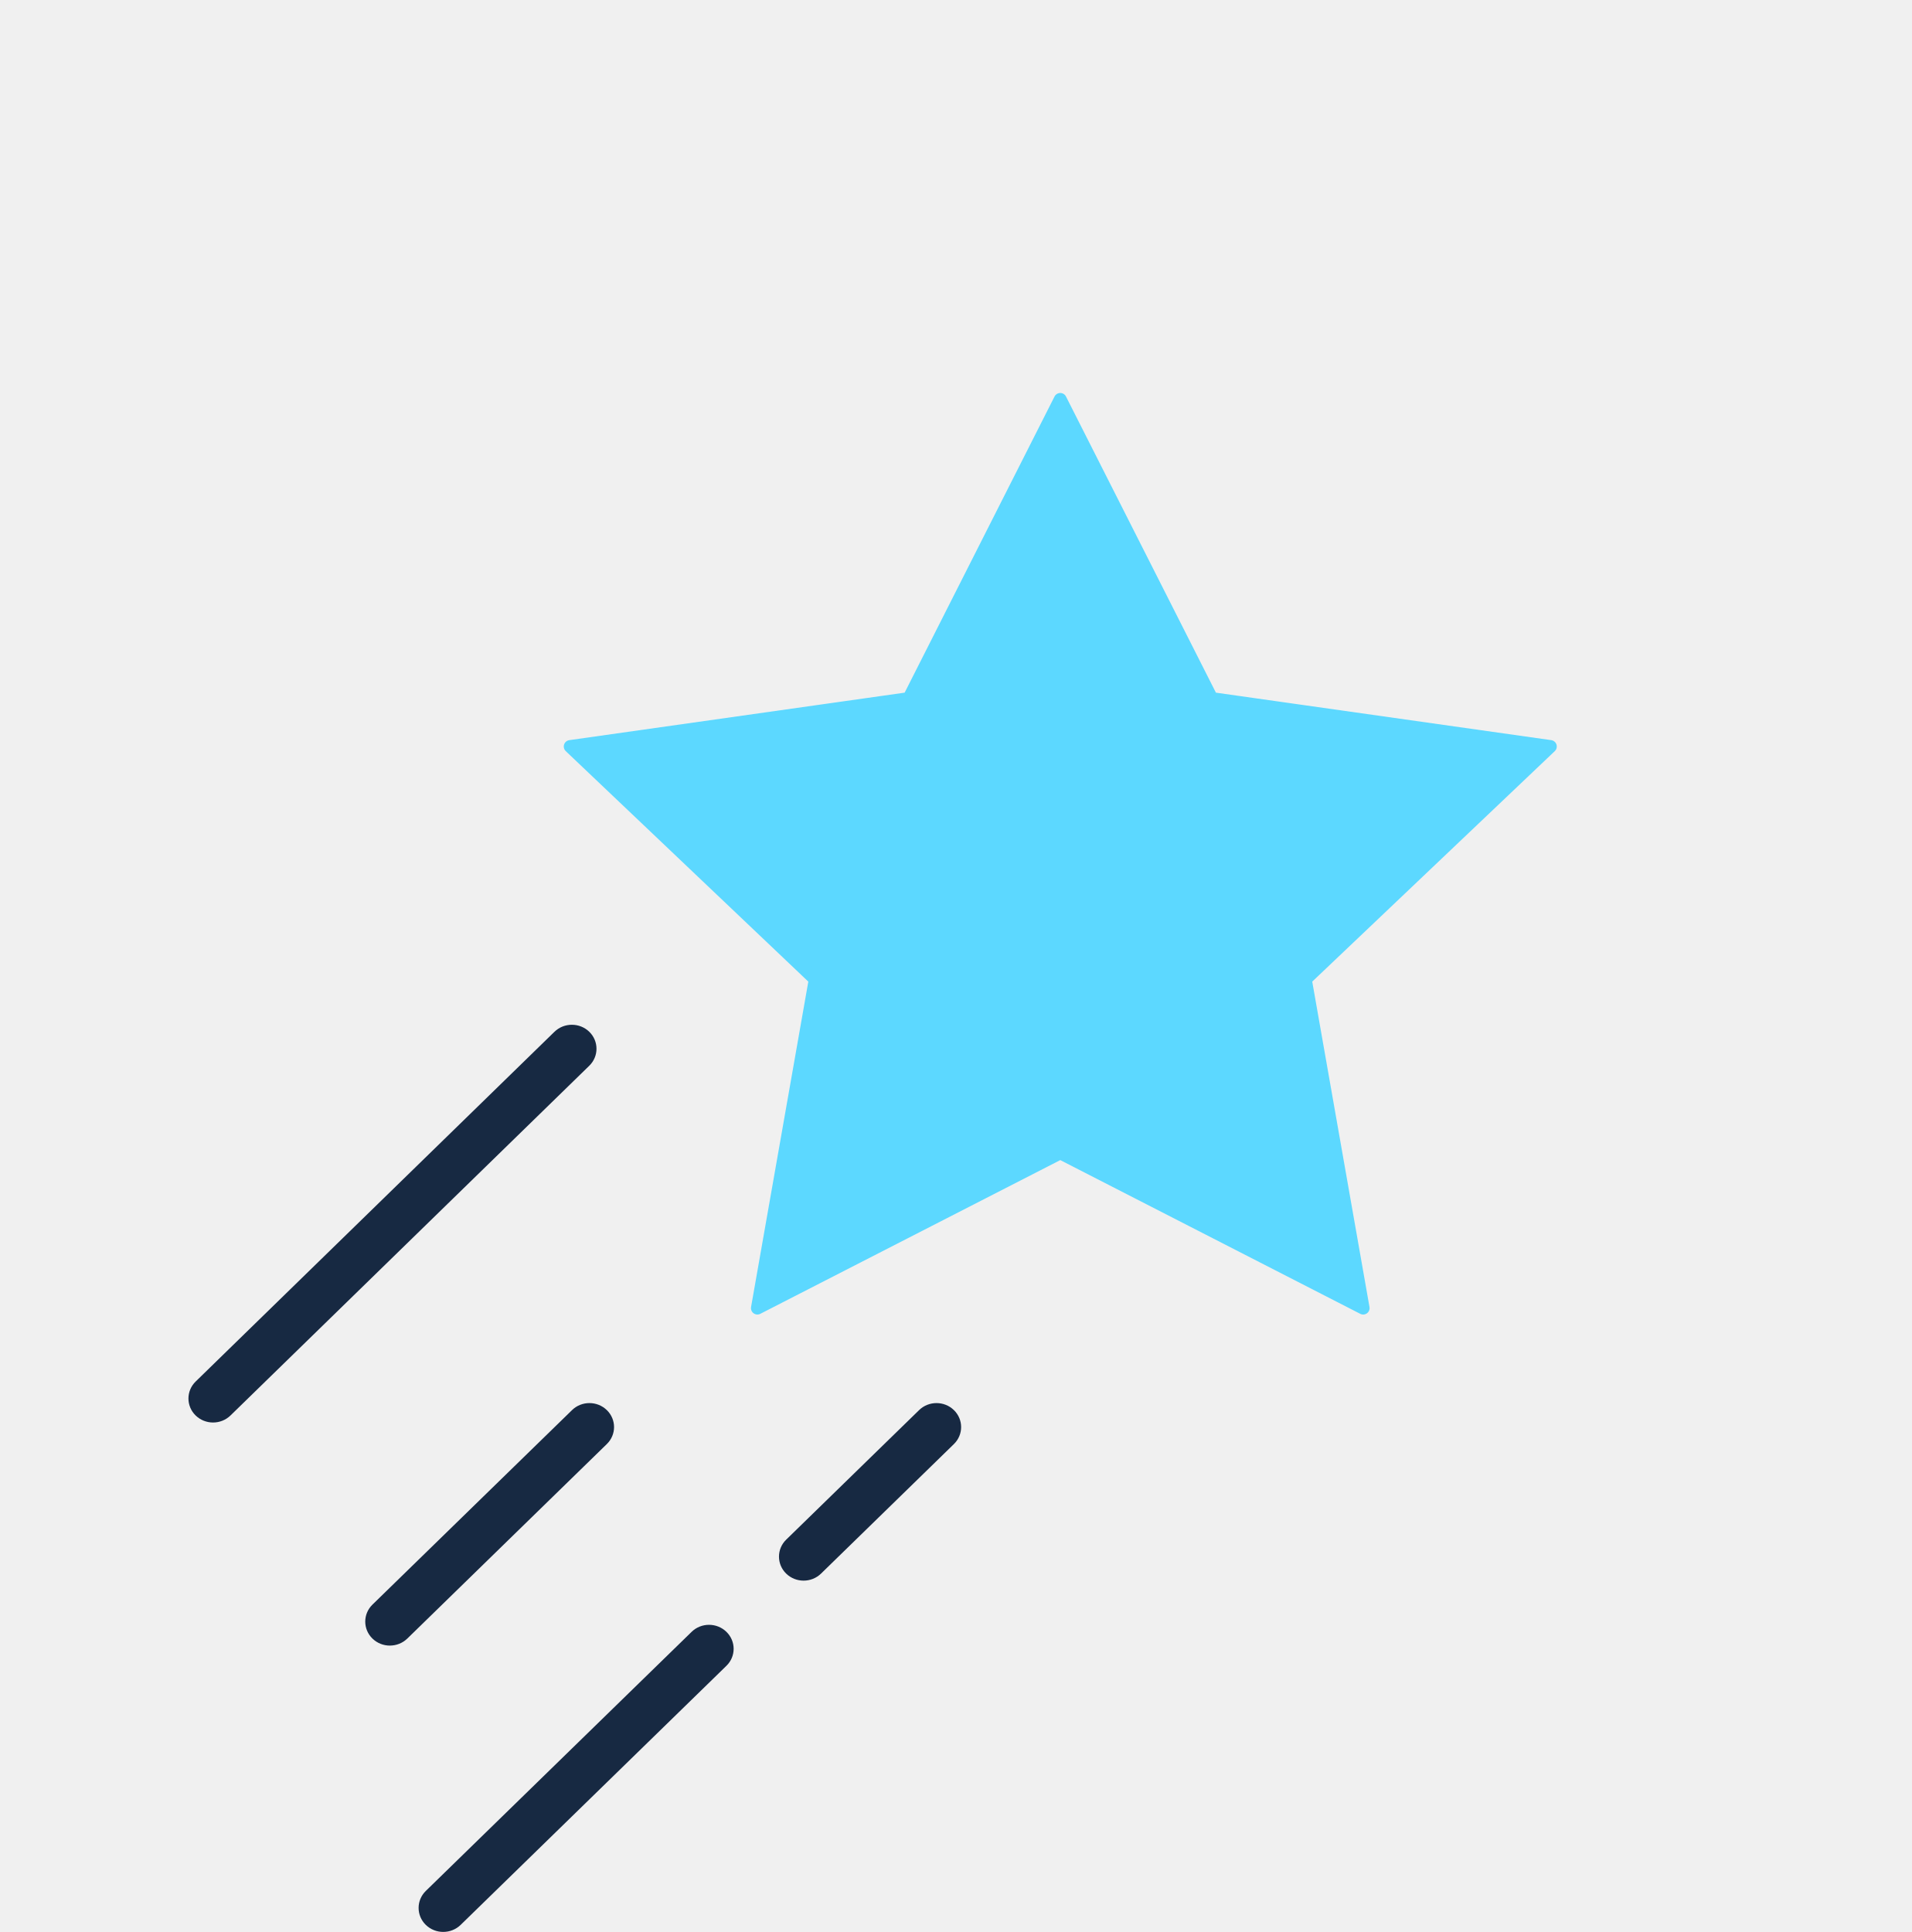
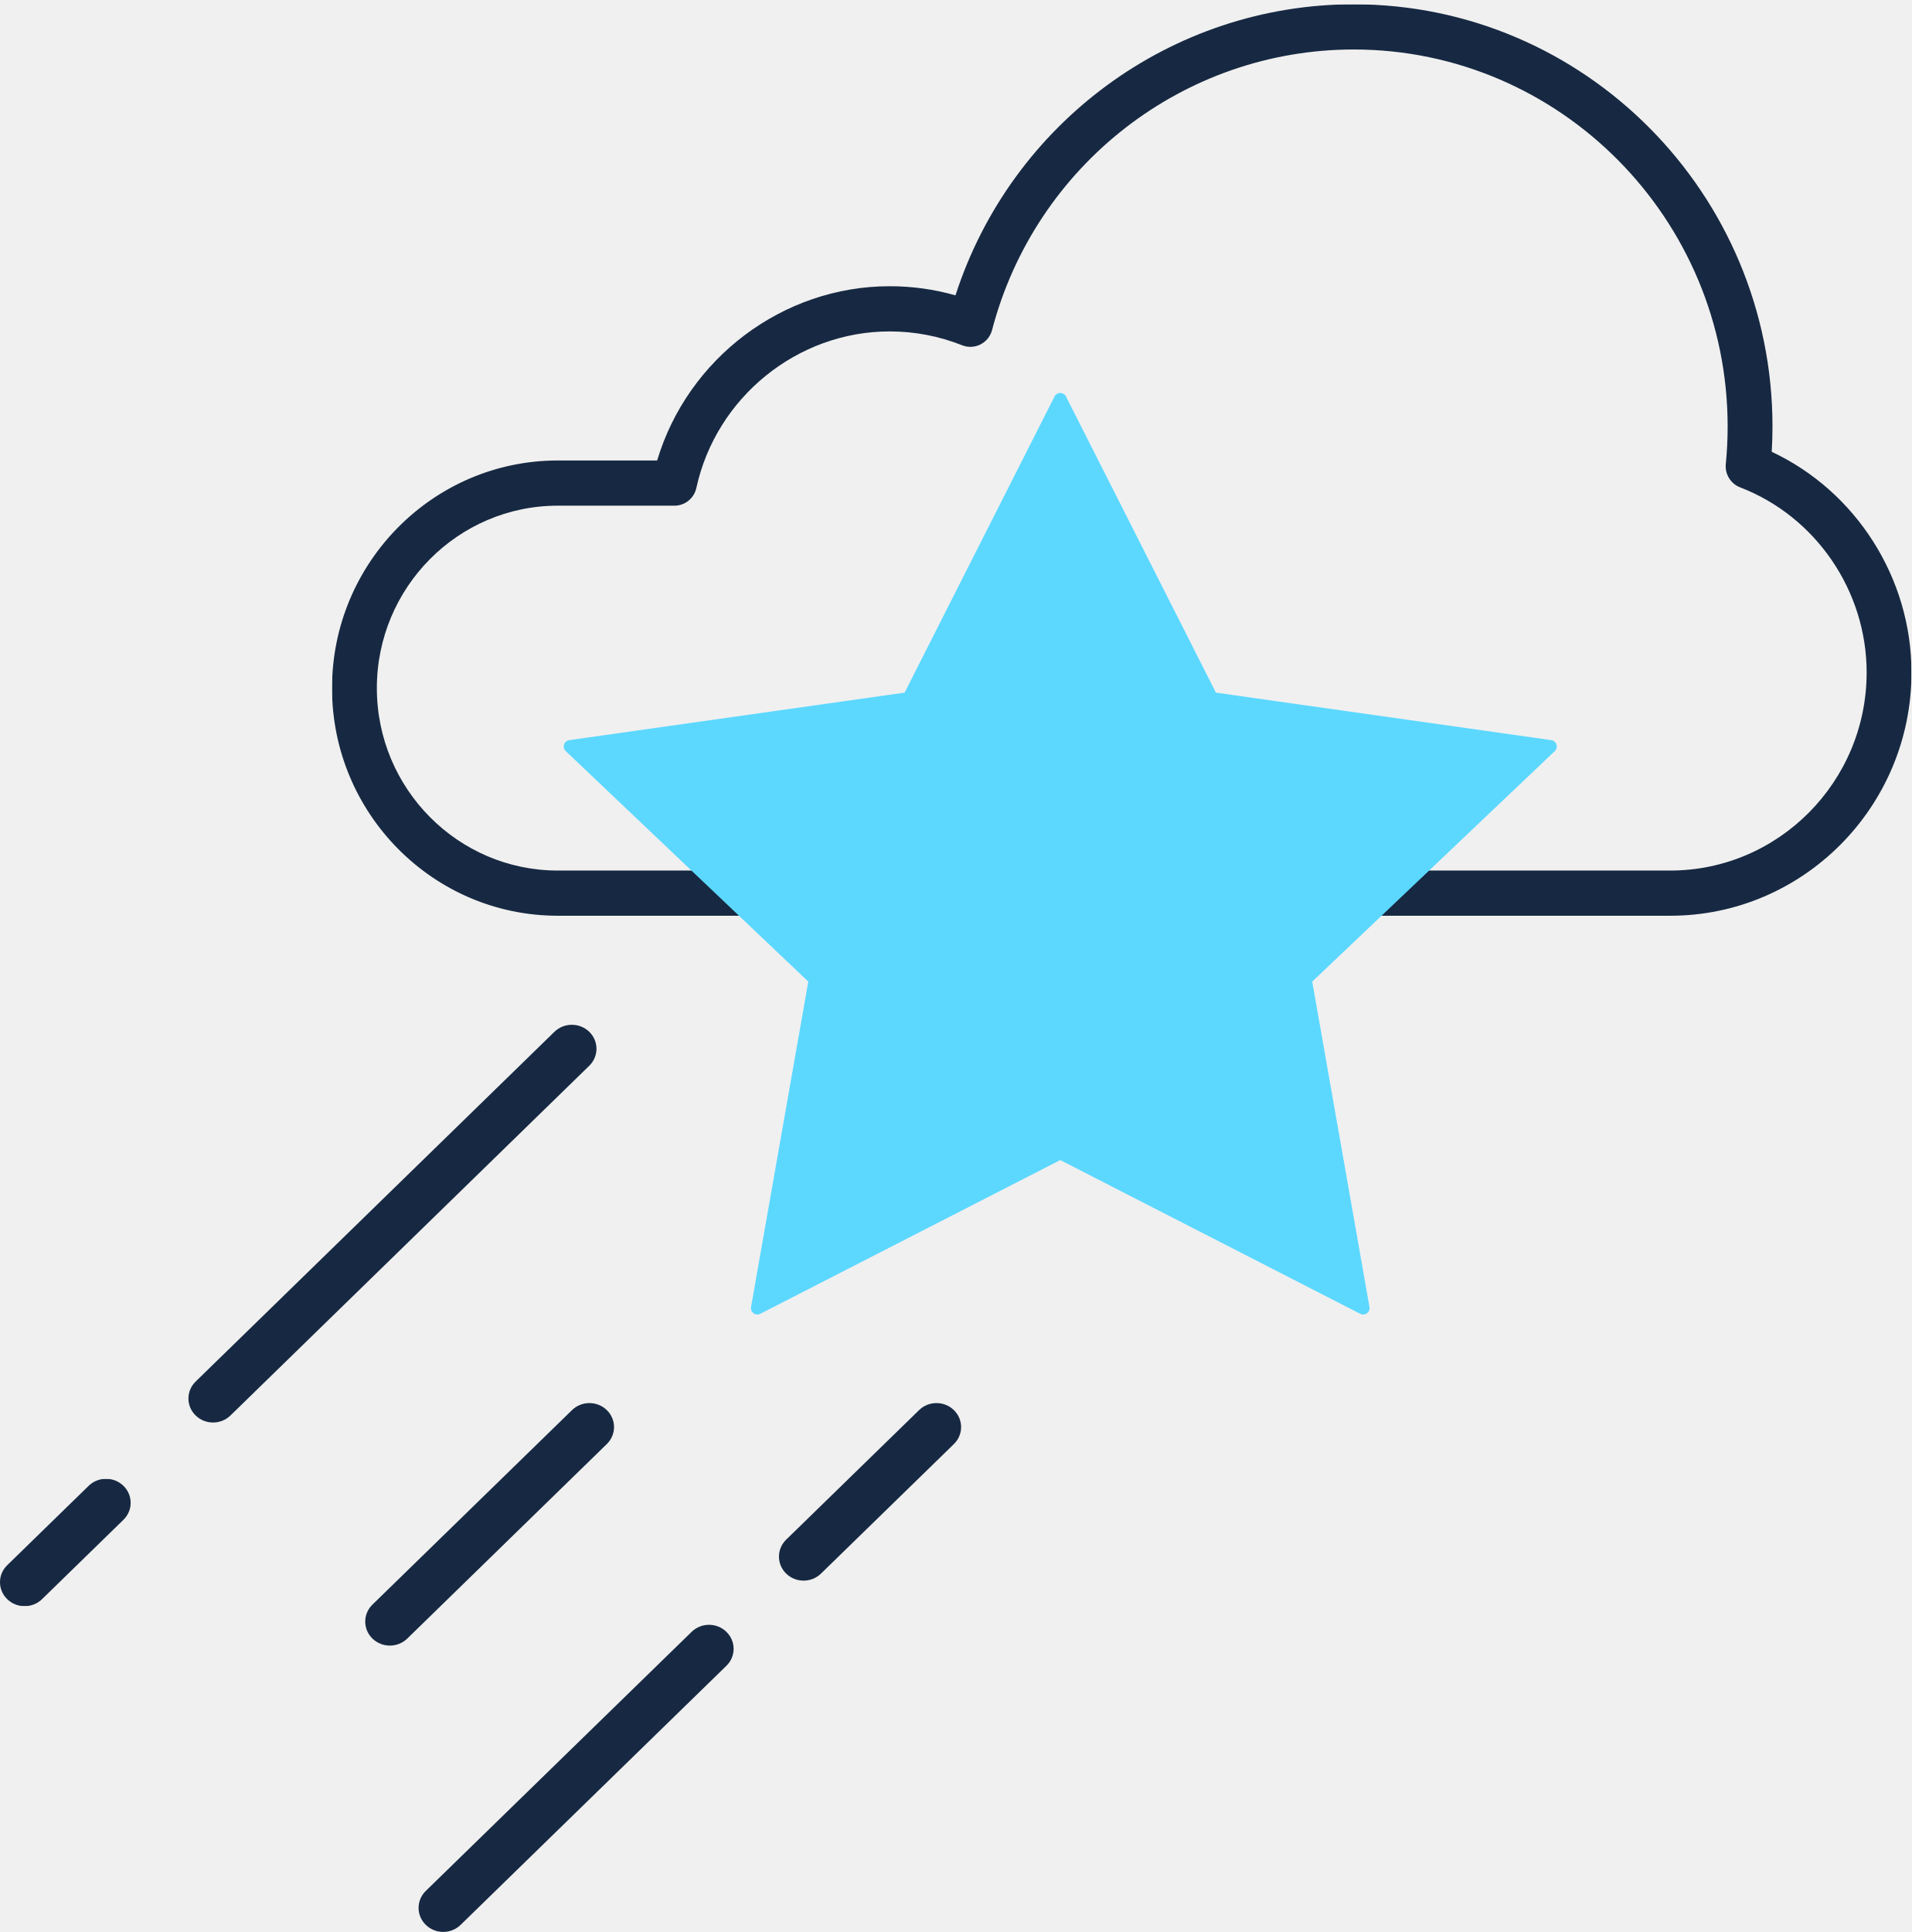
- <svg xmlns="http://www.w3.org/2000/svg" height="96" viewBox="0 0 95 96" width="95">
-   <mask id="a" fill="#fff">
-     <path d="m.205.004h78.478v45.289h-78.478z" fill="none" />
-   </mask>
-   <mask id="b" fill="#fff">
-     <path d="m0.0.099h6.492v6.33h-6.492z" fill="none" />
-   </mask>
-   <g fill="none" fill-rule="evenodd">
-     <g transform="translate(16.29176 .209067)">
-       <path d="m11.423 24.918c-4.957 0-8.991 4.067-8.991 9.065s4.033 9.065 8.991 9.065h55.271c5.382 0 9.762-4.415 9.762-9.842 0-4.056-2.526-7.752-6.286-9.198-.469-.18-.761-.655-.712-1.159.061-.623.092-1.249.092-1.861 0-10.332-8.337-18.737-18.583-18.737-8.428 0-15.816 5.732-17.966 13.939-.081.31-.29.57-.574.715-.284.145-.615.16-.911.043-1.151-.457-2.363-.689-3.602-.689-4.582 0-8.622 3.271-9.606 7.777-.113.515-.565.881-1.088.881zm55.271 20.376h-55.271c-6.186 0-11.218-5.074-11.218-11.311 0-6.237 5.032-11.311 11.218-11.311h4.937c1.516-5.068 6.237-8.659 11.554-8.659 1.113 0 2.208.153 3.269.454 2.773-8.573 10.744-14.463 19.784-14.463 11.475 0 20.811 9.413 20.811 20.983 0 .413-.012.832-.037 1.253 4.185 1.964 6.944 6.268 6.944 10.965 0 6.665-5.378 12.088-11.989 12.088z" fill="#172942" mask="url(#a)" />
-       <path d="m36.39 19.636 7.525 14.864 16.827 2.383-12.175 11.57 2.874 16.337-15.05-7.713-15.05 7.713 2.874-16.337-12.175-11.57 16.827-2.383z" fill="#5cd8ff" />
-     </g>
-     <g transform="translate(0 19.83573)">
-       <path d="m52.681.01 7.525 14.864 16.827 2.383-12.175 11.57 2.874 16.337-15.05-7.713-15.05 7.713 2.874-16.337-12.175-11.57 16.827-2.383z" stroke="#5cd8ff" stroke-linejoin="round" stroke-width=".637" />
-       <g fill="#172942">
-         <path d="m10.586 50.848c-.313 0-.626-.117-.865-.349-.477-.466-.477-1.222 0-1.687l17.828-17.379c.478-.465 1.253-.465 1.731 0 .477.466.477 1.221 0 1.687l-17.828 17.379c-.24.233-.553.349-.865.349" />
-         <path d="m1.224 6.428c-.313 0-.626-.117-.865-.349-.478-.466-.478-1.222 0-1.687l4.045-3.944c.478-.466 1.253-.466 1.73 0 .478.466.478 1.221 0 1.687l-4.045 3.944c-.24.233-.553.349-.865.349" mask="url(#b)" transform="translate(0 53.54667)" />
-         <path d="m19.371 61.933c-.313 0-.626-.117-.865-.349-.477-.466-.477-1.222 0-1.687l9.916-9.665c.477-.466 1.252-.466 1.73 0 .478.465.478 1.22 0 1.686l-9.914 9.665c-.24.233-.552.349-.865.349" />
-         <path d="m22.022 76.16c-.313 0-.626-.117-.865-.349-.477-.466-.477-1.221 0-1.687l13.207-12.874c.477-.466 1.253-.466 1.73 0 .478.466.478 1.221 0 1.687l-13.206 12.874c-.24.232-.552.349-.865.349" />
-         <path d="m39.928 58.705c-.313 0-.626-.117-.865-.349-.477-.466-.477-1.222 0-1.687l6.604-6.437c.478-.466 1.253-.466 1.73 0 .478.465.478 1.221 0 1.687l-6.603 6.437c-.24.233-.552.349-.865.349" />
+ <svg xmlns="http://www.w3.org/2000/svg" xmlns:xlink="http://www.w3.org/1999/xlink" width="95px" height="96px" viewBox="0 0 95 96" version="1.1">
+   <defs>
+     <polygon id="path-1" points="0.205 0.004 78.684 0.004 78.684 45.294 0.205 45.294" />
+     <polygon id="path-3" points="0 0.099 6.492 0.099 6.492 6.428 0 6.428" />
+   </defs>
+   <g id="Future-Project-Desktop" stroke="none" stroke-width="1" fill="none" fill-rule="evenodd">
+     <g id="Future-Camp" transform="translate(-1095, -1254)">
+       <g id="Group-21" transform="translate(1095, 1254)">
+         <g id="Group-6" transform="translate(16.29176, 0.209067)">
+           <g id="Group-3">
+             <mask id="mask-2" fill="white">
+               <use xlink:href="#path-1" />
+             </mask>
+             <g id="Clip-2" />
+             <path d="M11.423,24.918 C6.466,24.918 2.433,28.984 2.433,33.983 C2.433,38.981 6.466,43.048 11.423,43.048 L66.695,43.048 C72.077,43.048 76.456,38.632 76.456,33.205 C76.456,29.149 73.93,25.453 70.17,24.008 C69.701,23.828 69.409,23.352 69.458,22.848 C69.519,22.225 69.55,21.599 69.55,20.987 C69.55,10.656 61.214,2.25 50.967,2.25 C42.539,2.25 35.151,7.982 33.001,16.19 C32.92,16.5 32.711,16.76 32.427,16.905 C32.143,17.049 31.812,17.065 31.516,16.948 C30.364,16.491 29.153,16.259 27.914,16.259 C23.332,16.259 19.292,19.53 18.308,24.036 C18.195,24.551 17.743,24.918 17.22,24.918 L11.423,24.918 Z M66.695,45.294 L11.423,45.294 C5.238,45.294 0.205,40.22 0.205,33.983 C0.205,27.746 5.238,22.672 11.423,22.672 L16.36,22.672 C17.876,17.603 22.598,14.013 27.914,14.013 C29.027,14.013 30.122,14.165 31.183,14.467 C33.956,5.894 41.927,0.004 50.967,0.004 C62.442,0.004 71.778,9.417 71.778,20.987 C71.778,21.401 71.765,21.82 71.74,22.24 C75.925,24.204 78.684,28.508 78.684,33.205 C78.684,39.871 73.306,45.294 66.695,45.294 Z" id="Fill-1" fill="#172942" mask="url(#mask-2)" />
+           </g>
+           <polygon id="Fill-4" fill="#5CD8FF" points="36.39 19.636 43.914 34.5 60.741 36.883 48.566 48.453 51.44 64.79 36.39 57.077 21.34 64.79 24.213 48.453 12.038 36.883 28.865 34.5" />
+         </g>
+         <g id="Group-20" transform="translate(0, 19.83573)">
+           <polygon id="Stroke-7" stroke="#5CD8FF" stroke-width="0.637" stroke-linejoin="round" points="52.681 0.01 60.206 14.873 77.033 17.256 64.858 28.826 67.731 45.163 52.681 37.45 37.631 45.163 40.505 28.826 28.33 17.256 45.156 14.873" />
+           <path d="M10.586,50.848 C10.273,50.848 9.96,50.732 9.721,50.499 C9.243,50.033 9.243,49.278 9.721,48.813 L27.548,31.434 C28.026,30.969 28.801,30.969 29.279,31.434 C29.756,31.9 29.756,32.655 29.279,33.121 L11.451,50.499 C11.212,50.732 10.898,50.848 10.586,50.848" id="Fill-9" fill="#172942" />
+           <g id="Group-13" transform="translate(0, 53.54667)">
+             <mask id="mask-4" fill="white">
+               <use xlink:href="#path-3" />
+             </mask>
+             <g id="Clip-12" />
+             <path d="M1.224,6.428 C0.911,6.428 0.598,6.312 0.359,6.079 C-0.12,5.613 -0.12,4.857 0.359,4.392 L4.404,0.448 C4.882,-0.018 5.657,-0.018 6.134,0.448 C6.612,0.914 6.612,1.669 6.134,2.135 L2.089,6.079 C1.85,6.312 1.536,6.428 1.224,6.428" id="Fill-11" fill="#172942" mask="url(#mask-4)" />
+           </g>
+           <path d="M19.371,61.933 C19.058,61.933 18.745,61.816 18.505,61.584 C18.028,61.118 18.028,60.362 18.505,59.897 L28.421,50.232 C28.898,49.766 29.673,49.766 30.151,50.232 C30.629,50.697 30.629,51.452 30.151,51.918 L20.236,61.584 C19.997,61.816 19.684,61.933 19.371,61.933" id="Fill-14" fill="#172942" />
+           <path d="M22.022,76.16 C21.709,76.16 21.396,76.043 21.156,75.81 C20.679,75.344 20.679,74.59 21.156,74.123 L34.364,61.25 C34.841,60.784 35.616,60.784 36.093,61.25 C36.571,61.716 36.571,62.47 36.093,62.936 L22.887,75.81 C22.647,76.043 22.335,76.16 22.022,76.16" id="Fill-16" fill="#172942" />
+           <path d="M39.928,58.705 C39.615,58.705 39.302,58.588 39.062,58.355 C38.585,57.889 38.585,57.134 39.062,56.669 L45.666,50.232 C46.144,49.766 46.919,49.766 47.396,50.232 C47.874,50.697 47.874,51.453 47.396,51.919 L40.793,58.355 C40.554,58.588 40.241,58.705 39.928,58.705" id="Fill-18" fill="#172942" />
+         </g>
      </g>
    </g>
  </g>
</svg>
